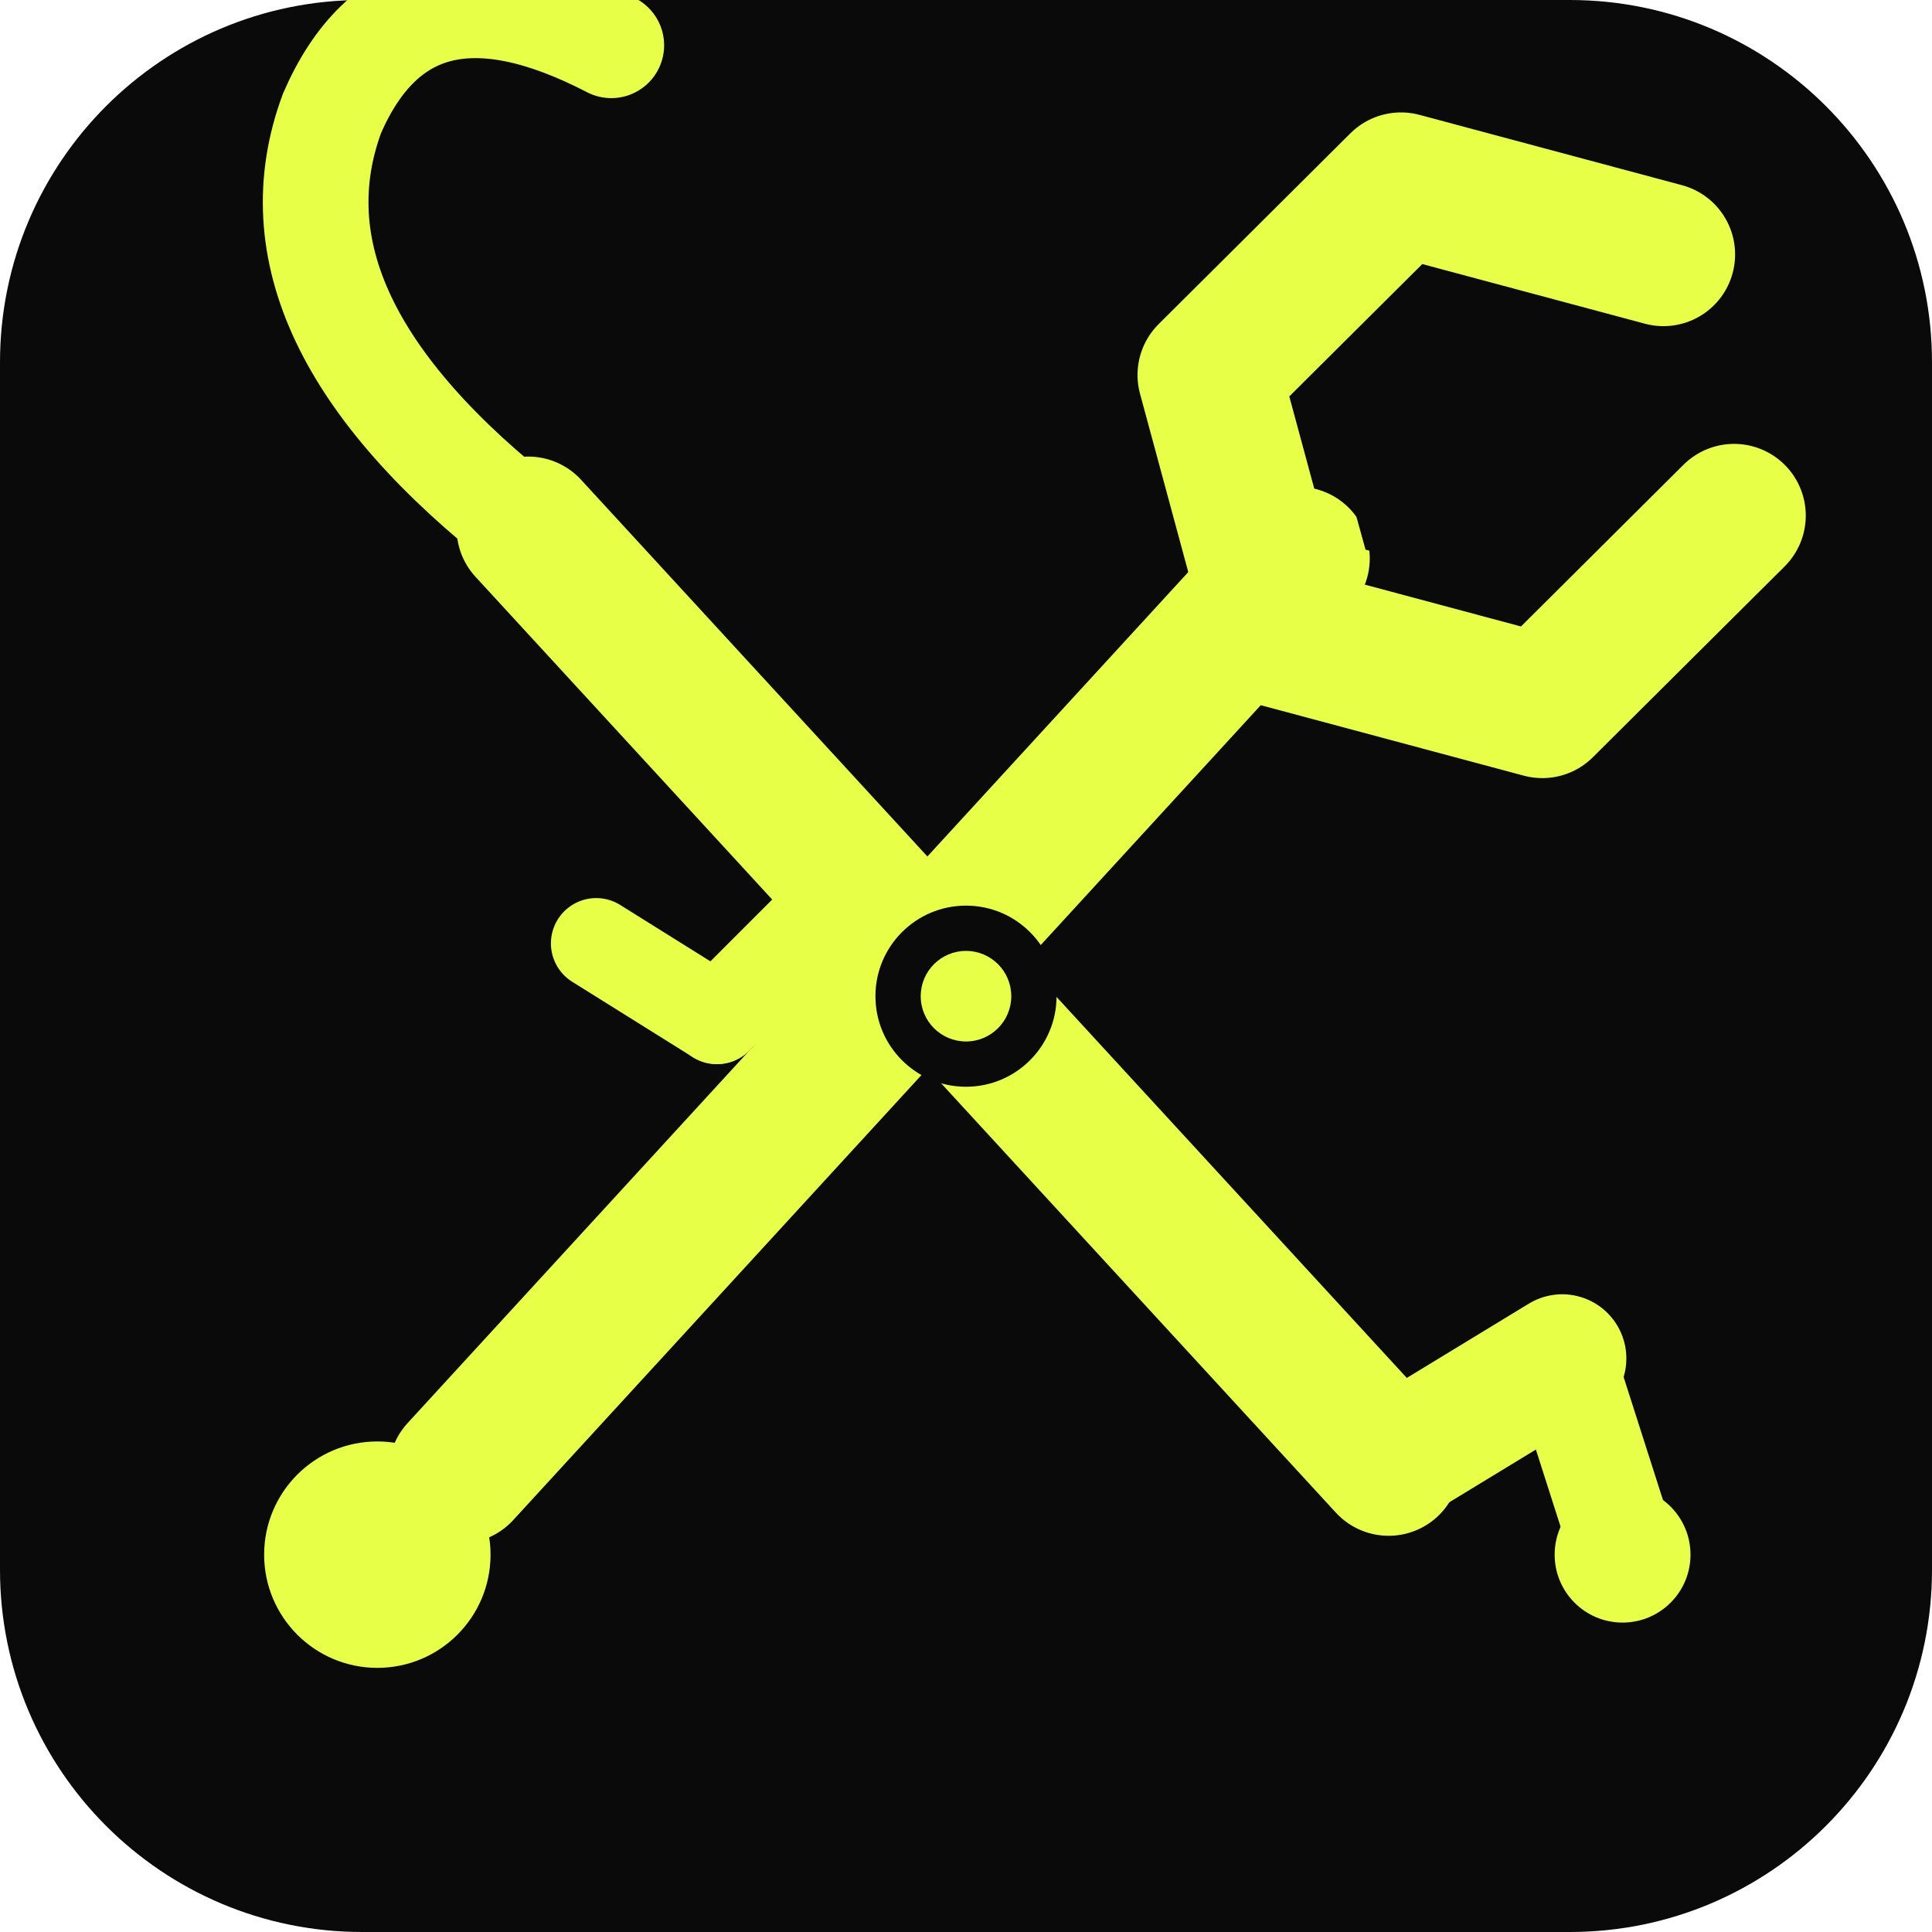
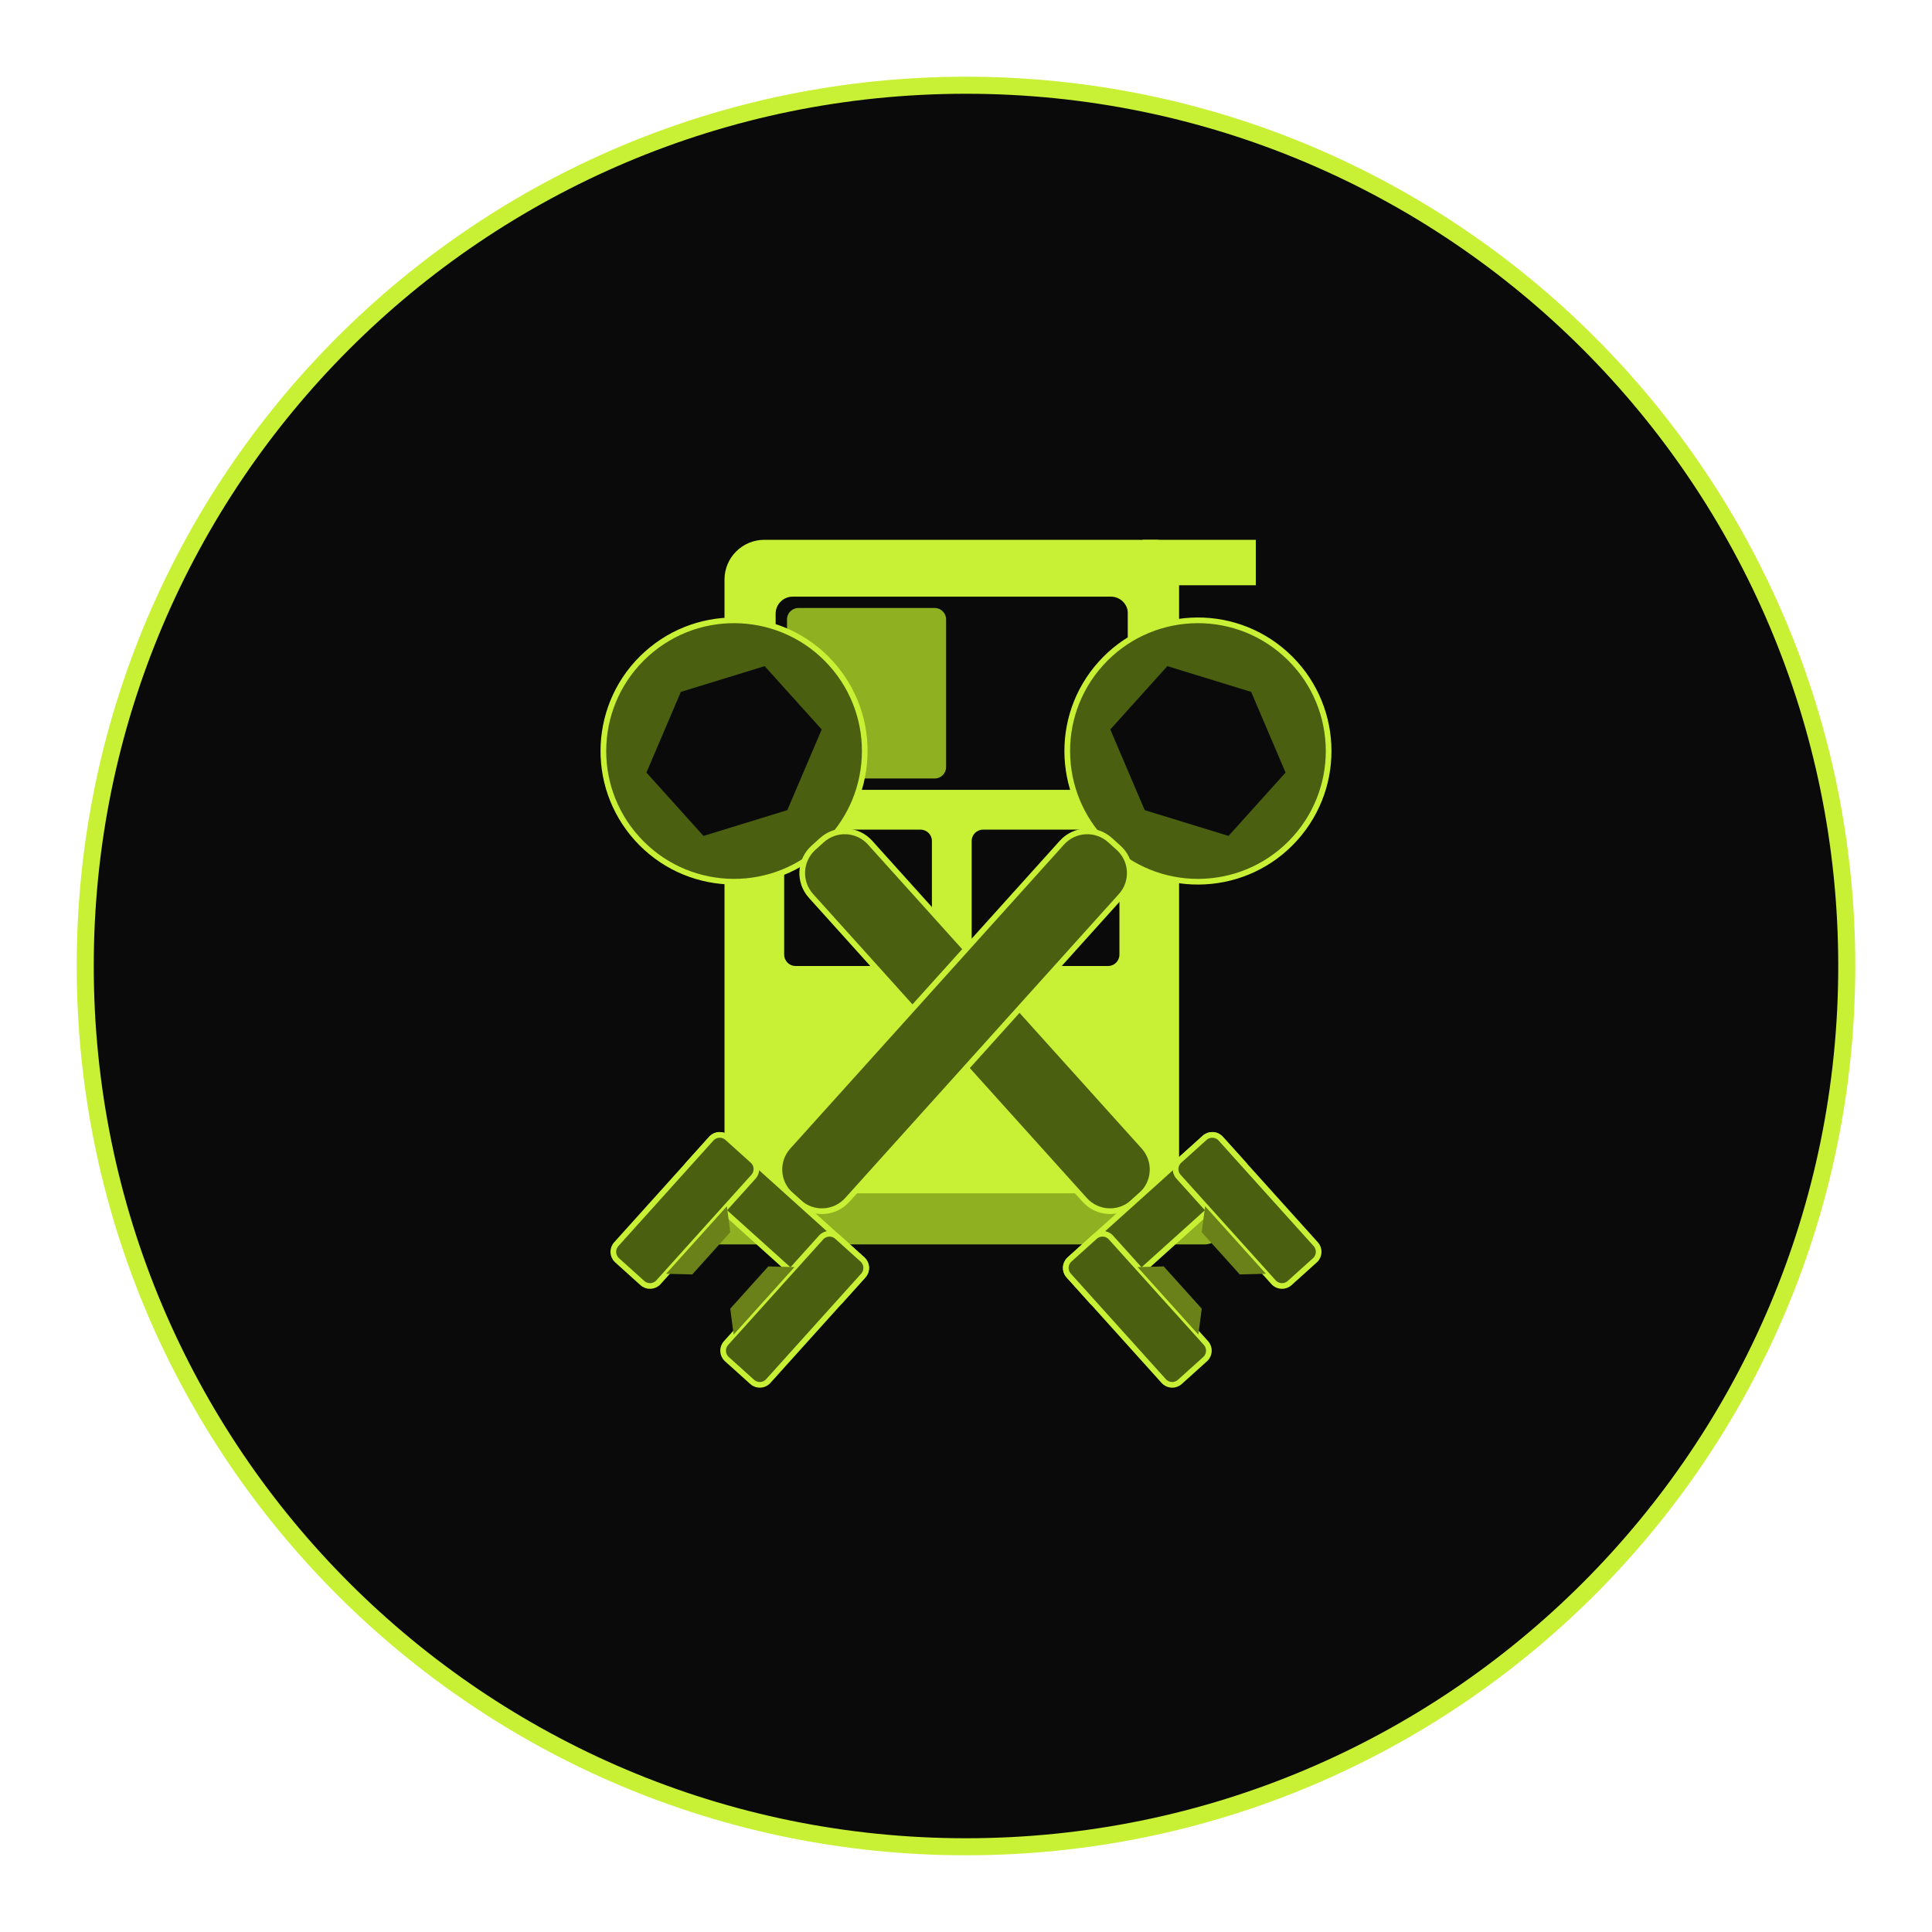
- <svg xmlns="http://www.w3.org/2000/svg" viewBox="0 0 512 512">
-   <rect width="512" height="512" rx="96" fill="#0a0a0a" />
-   <line x1="344" y1="148" x2="122" y2="390" stroke="#e8ff47" stroke-width="38" stroke-linecap="round" />
-   <g transform="translate(390,118) rotate(15)">
-     <path d="M36,-62 L-36,-62 L-72,0 L-36,62 L36,62 L72,0" fill="none" stroke="#e8ff47" stroke-width="38" stroke-linecap="round" stroke-linejoin="round" />
-     <path d="M20,-34 L-20,-34 L-40,0 L-20,34 L20,34 L40,0 Z" fill="#0a0a0a" stroke="none" />
+ <svg xmlns="http://www.w3.org/2000/svg" width="512" height="512" viewBox="0 0 680 680" role="img">
+   <style>
+     .bg { fill: #0a0a0a; }
+     .ring { fill: none; stroke: #c8f135; stroke-width: 6; }
+     .pump { fill: #c8f135; }
+     .pump-dark { fill: #0a0a0a; }
+     .pump-shadow { fill: #8fb020; }
+     .wr { fill: #4a6010; stroke: #c8f135; stroke-width: 2; }
+     .wr-cut { fill: #0a0a0a; stroke: none; }
+     .wr-light { fill: #6a8018; }
+   </style>
+   <circle cx="340" cy="340" r="310" class="bg" />
+   <circle cx="340" cy="340" r="310" class="ring" />
+   <rect x="255" y="190" width="160" height="235" rx="14" class="pump" />
+   <rect x="273" y="210" width="124" height="68" rx="6" class="pump-dark" />
+   <rect x="277" y="214" width="56" height="60" rx="4" class="pump-shadow" />
+   <rect x="276" y="292" width="52" height="48" rx="4" class="pump-dark" />
+   <rect x="342" y="292" width="52" height="48" rx="4" class="pump-dark" />
+   <rect x="240" y="420" width="190" height="18" rx="6" class="pump-shadow" />
+   <rect x="397" y="190" width="16" height="78" rx="6" class="pump" />
+   <rect x="397" y="190" width="68" height="16" rx="6" class="pump" />
+   <rect x="442" y="172" width="28" height="48" rx="7" class="pump-dark" />
+   <path d="M405 268 Q422 305 438 297" fill="none" stroke="#8fb020" stroke-width="9" stroke-linecap="round" />
+   <g transform="translate(340,355) rotate(-42)">
+     <circle cx="0" cy="-122" r="46" class="wr" />
+     <polygon points="0,-94 28,-107 28,-137 0,-150 -28,-137 -28,-107" class="wr-cut" />
+     <rect x="-14" y="-78" width="28" height="168" rx="12" class="wr" />
+     <rect x="-36" y="90" width="72" height="20" rx="4" class="wr" />
+     <rect x="-36" y="90" width="20" height="58" rx="4" class="wr" />
+     <rect x="16" y="90" width="20" height="58" rx="4" class="wr" />
+     <polygon points="-16,108 -9,114 -9,134 -16,140" class="wr-light" />
+     <polygon points="16,108 9,114 9,134 16,140" class="wr-light" />
  </g>
-   <circle cx="100" cy="412" r="30" fill="#e8ff47" />
-   <line x1="140" y1="140" x2="368" y2="388" stroke="#e8ff47" stroke-width="38" stroke-linecap="round" />
-   <path d="M140 140 Q68 84 88 30 Q108 -16 162 12" fill="none" stroke="#e8ff47" stroke-width="28" stroke-linecap="round" />
-   <line x1="228" y1="232" x2="190" y2="270" stroke="#e8ff47" stroke-width="24" stroke-linecap="round" />
-   <line x1="190" y1="270" x2="158" y2="250" stroke="#e8ff47" stroke-width="24" stroke-linecap="round" />
-   <line x1="368" y1="388" x2="414" y2="360" stroke="#e8ff47" stroke-width="34" stroke-linecap="round" />
-   <line x1="414" y1="360" x2="430" y2="410" stroke="#e8ff47" stroke-width="28" stroke-linecap="round" />
-   <circle cx="430" cy="412" r="18" fill="#e8ff47" />
-   <circle cx="256" cy="264" r="24" fill="#0a0a0a" />
-   <circle cx="256" cy="264" r="12" fill="#e8ff47" />
+   <g transform="translate(340,355) rotate(42)">
+     <circle cx="0" cy="-122" r="46" class="wr" />
+     <polygon points="0,-94 28,-107 28,-137 0,-150 -28,-137 -28,-107" class="wr-cut" />
+     <rect x="-14" y="-78" width="28" height="168" rx="12" class="wr" />
+     <rect x="-36" y="90" width="72" height="20" rx="4" class="wr" />
+     <rect x="-36" y="90" width="20" height="58" rx="4" class="wr" />
+     <rect x="16" y="90" width="20" height="58" rx="4" class="wr" />
+     <polygon points="-16,108 -9,114 -9,134 -16,140" class="wr-light" />
+     <polygon points="16,108 9,114 9,134 16,140" class="wr-light" />
+   </g>
</svg>
